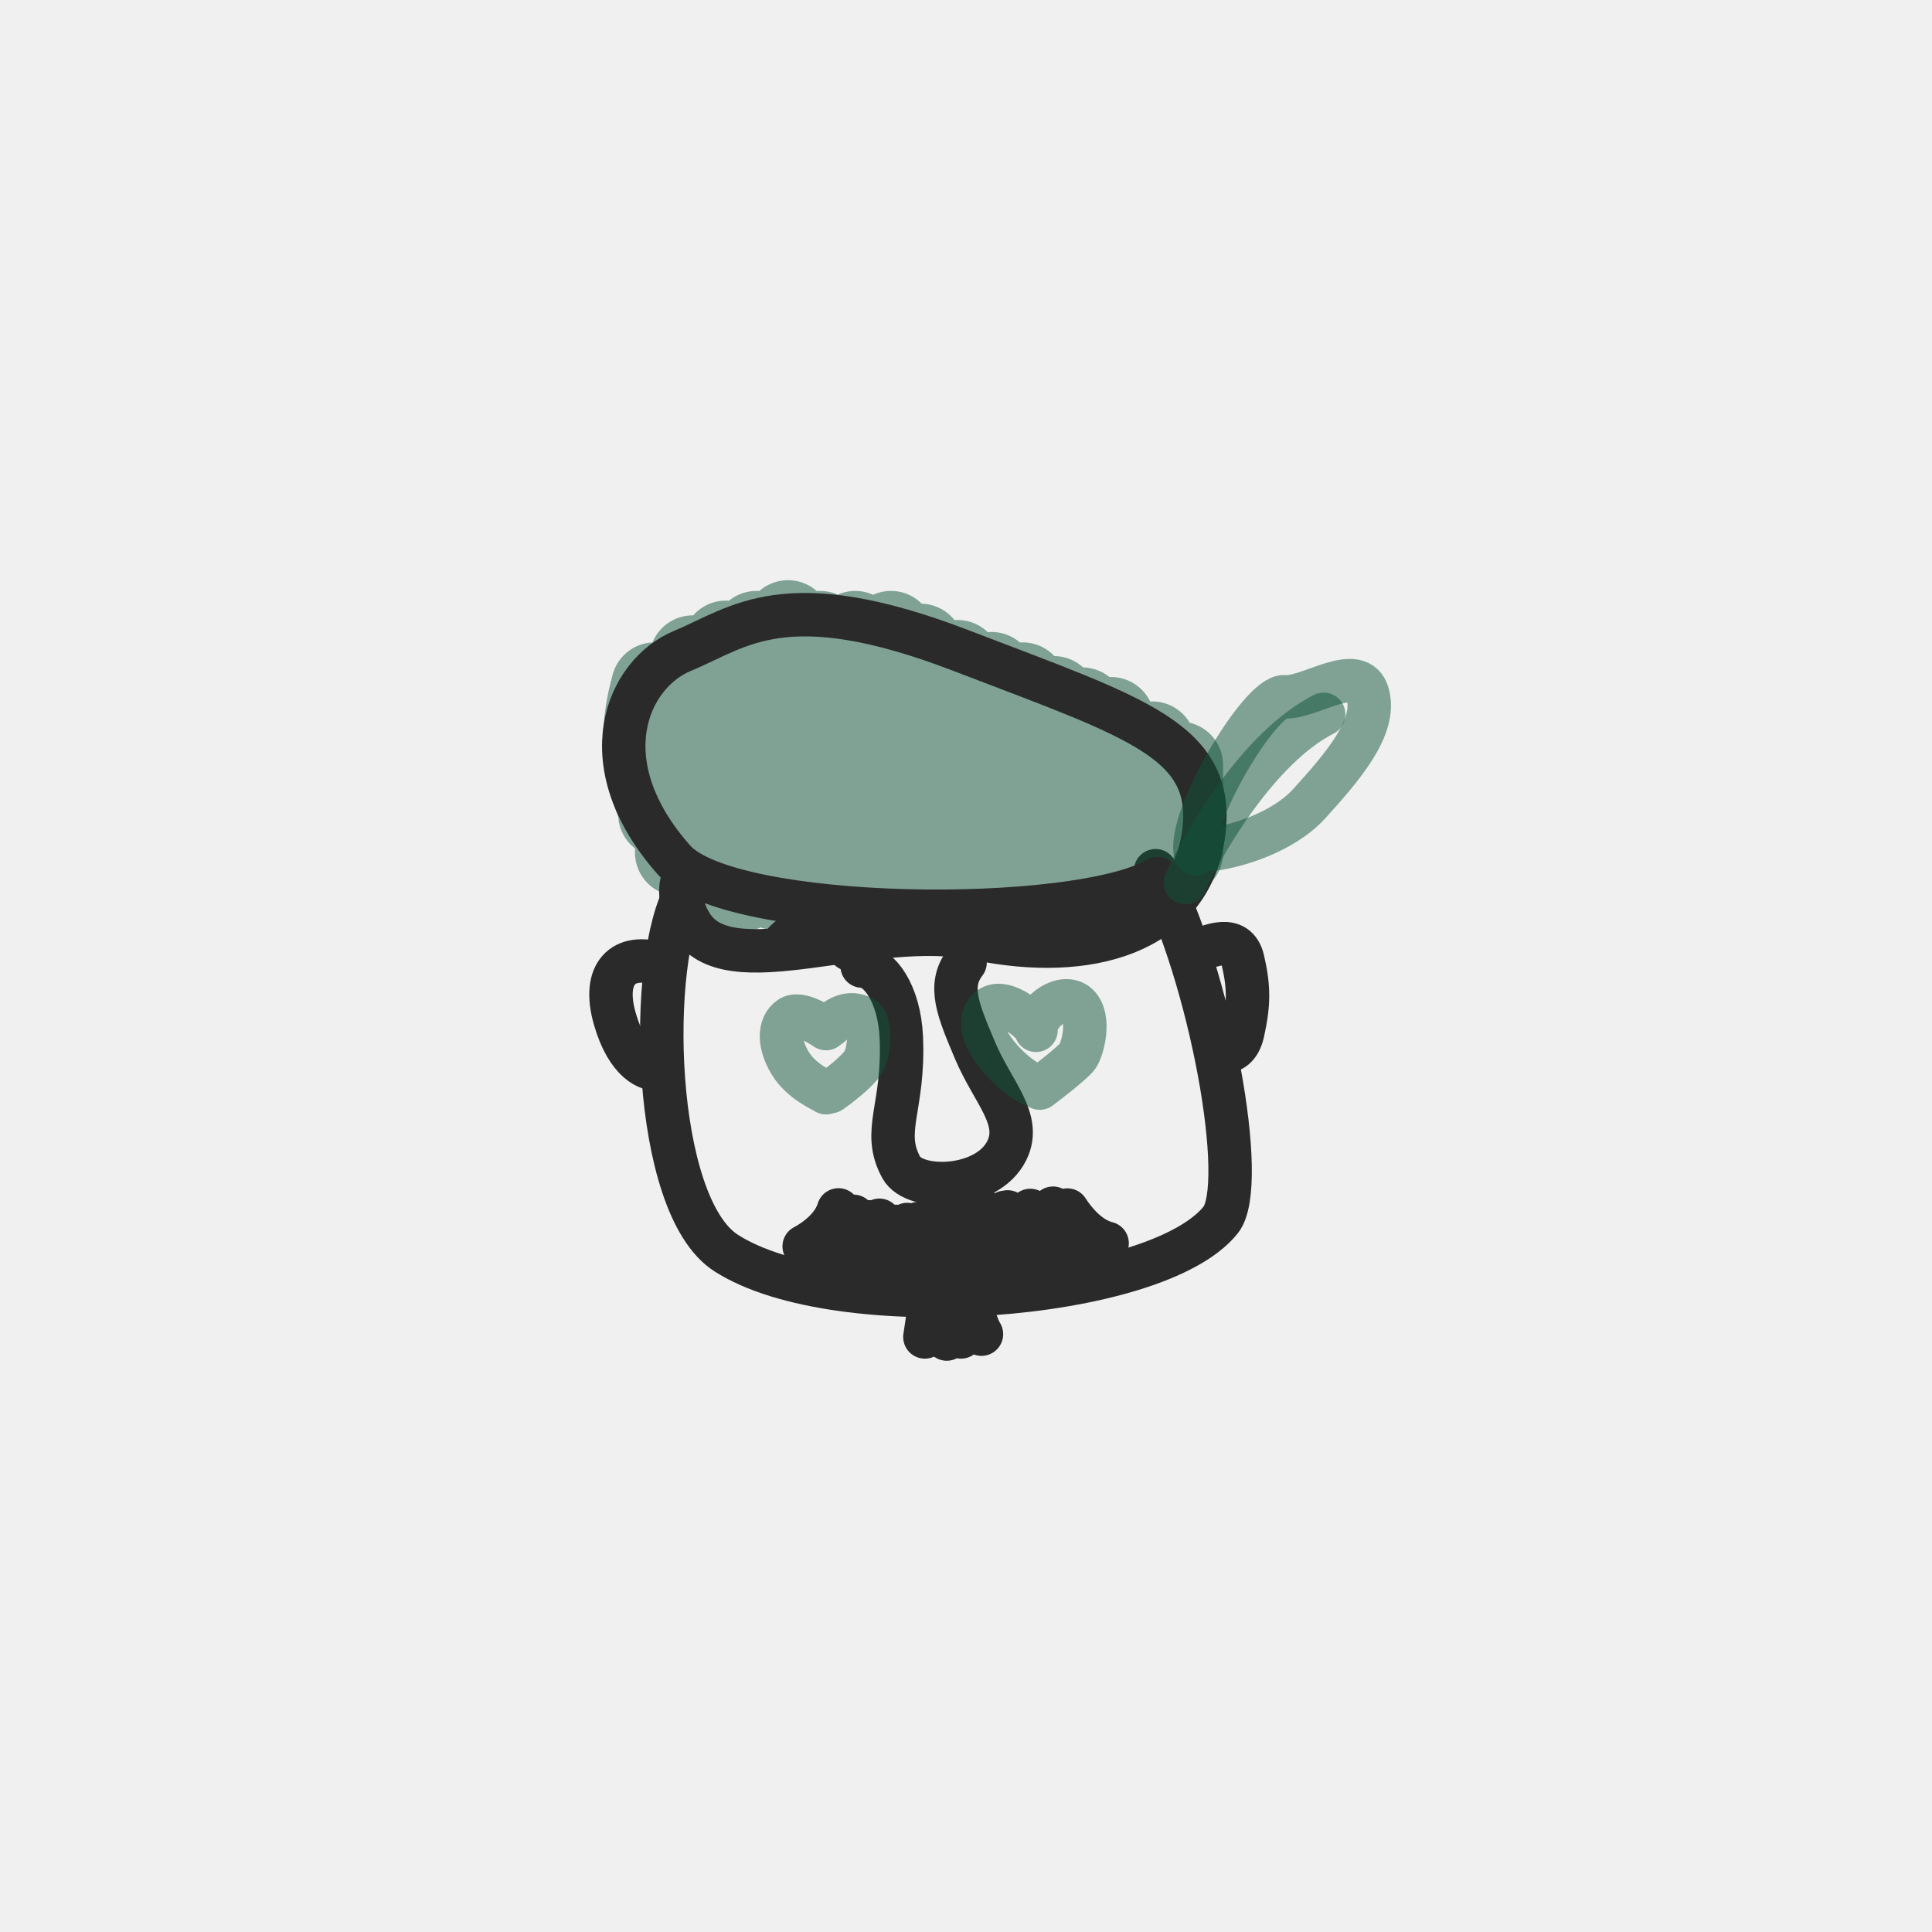
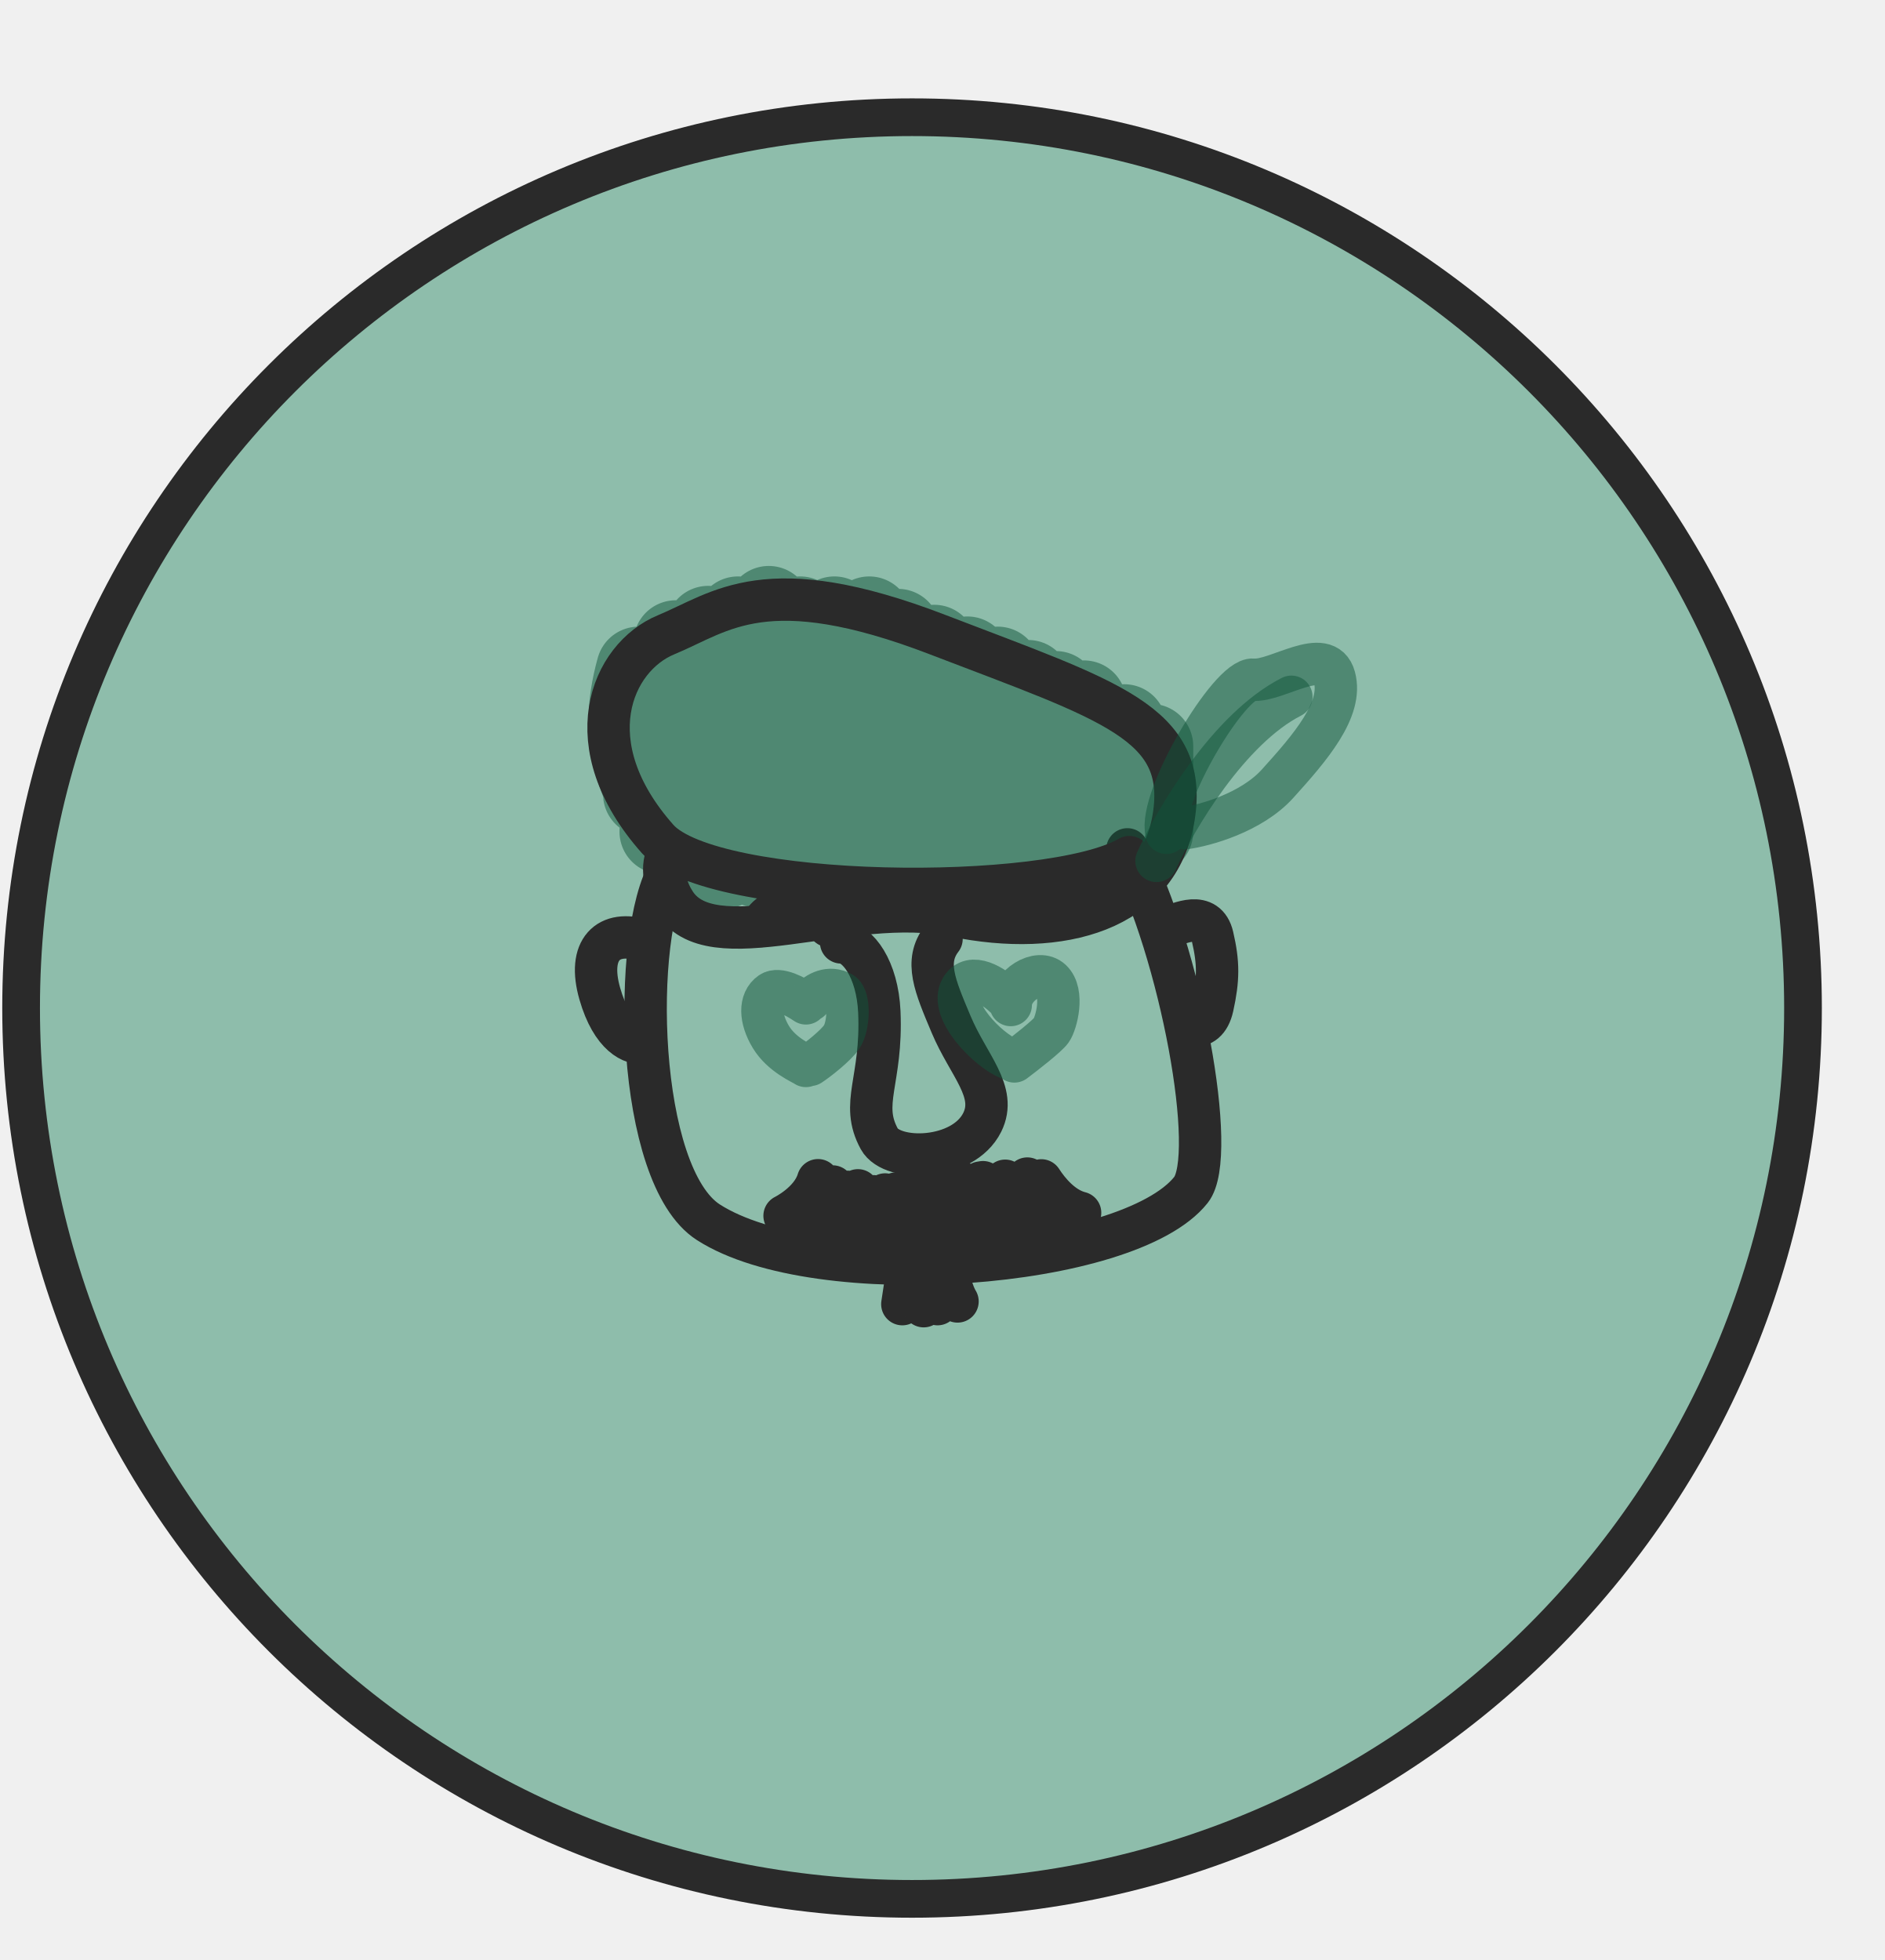
- <svg xmlns="http://www.w3.org/2000/svg" width="25" height="25" viewBox="0 0 25 25" fill="none">
-   <g id="Frame">
-     <g id="Mask group">
-       <mask id="mask0_9_9454" style="mask-type:luminance" maskUnits="userSpaceOnUse" x="4" y="4" width="17" height="17">
-         <g id="Group">
-           <path id="Vector" d="M20.031 4.705H4.031V20.705H20.031V4.705Z" fill="white" />
-         </g>
-       </mask>
-       <g mask="url(#mask0_9_9454)">
-         <g id="Group_2">
-           <g id="Group_3">
-             <g id="Group_4">
-               <path id="Vector_2" d="M14.953 11.267C15.664 12.632 16.158 15.329 15.796 15.785C14.966 16.83 10.842 17.142 9.396 16.214C8.43 15.595 8.369 12.392 8.883 11.534M15.469 12.31C15.65 12.245 16.001 12.073 16.082 12.423C16.164 12.774 16.162 12.992 16.082 13.355C16.038 13.553 15.936 13.612 15.813 13.612" stroke="#2A2A2A" stroke-width="0.562" stroke-linecap="round" stroke-linejoin="round" />
-               <path id="Vector_3" d="M8.541 12.476C8.066 12.326 7.786 12.594 7.956 13.184C8.117 13.744 8.397 13.861 8.541 13.83" stroke="#2A2A2A" stroke-width="0.562" stroke-linecap="round" stroke-linejoin="round" />
-             </g>
-             <g id="Group_5">
-               <path id="Vector_4" d="M11.156 12.501C11.375 12.501 11.638 12.857 11.663 13.423C11.703 14.342 11.403 14.633 11.663 15.109C11.833 15.42 12.773 15.404 13.028 14.888C13.229 14.481 12.845 14.135 12.616 13.591C12.398 13.073 12.259 12.754 12.488 12.455" stroke="#2A2A2A" stroke-width="0.562" stroke-linecap="round" stroke-linejoin="round" />
-             </g>
-             <g id="Group_6">
-               <g id="Group_7">
-                 <path id="Vector_5" d="M12.023 16.938C11.986 17.188 11.968 17.3 11.968 17.3M12.168 16.926C12.206 17.105 12.179 17.205 12.251 17.327M12.435 17.3C12.435 17.3 12.37 17.12 12.37 16.919M12.581 16.892C12.619 17.142 12.7 17.264 12.7 17.264" stroke="#2A2A2A" stroke-width="0.562" stroke-linecap="round" stroke-linejoin="round" />
-               </g>
-             </g>
-             <g id="Group_8">
-               <g id="Group_9">
-                 <path id="Vector_6" d="M10.406 16.128C10.406 16.128 10.761 15.954 10.85 15.656M10.917 15.765C10.931 15.818 10.482 16.346 10.482 16.346M11.044 15.739C11.01 16.001 10.719 16.385 10.719 16.385M10.882 16.456C10.882 16.456 11.211 16.154 11.241 15.81M11.379 15.79C11.379 16.009 11.274 16.49 11.274 16.49M13.007 15.687L13.007 16.455M11.327 16.466C11.327 16.466 11.587 16.139 11.587 15.869M13.228 16.345C13.228 16.345 13.038 15.953 13.038 15.682M11.74 15.845C11.758 15.992 11.558 16.452 11.558 16.452M13.626 15.634C13.644 15.782 13.964 16.157 13.964 16.157M13.228 15.707C13.246 15.855 13.531 16.32 13.531 16.32M11.886 15.833C11.849 16.083 11.808 16.497 11.808 16.497M13.332 15.663L13.73 16.236M12.031 15.822C12.069 16 12.079 16.361 12.262 16.483M13.811 15.658C13.907 15.807 14.089 16.029 14.326 16.088M12.283 15.765C12.283 15.848 12.171 16.133 12.343 16.461M12.651 16.484C12.651 16.484 12.343 16.1 12.343 15.765M12.497 15.743C12.497 15.982 12.882 16.49 12.882 16.49M12.94 16.453C12.899 16.329 12.699 15.875 12.721 15.674" stroke="#2A2A2A" stroke-width="0.562" stroke-linecap="round" stroke-linejoin="round" />
-               </g>
-             </g>
-             <g id="Group_10">
-               <g id="Group_11">
-                 <path id="Vector_7" d="M8.471 8.875C8.192 9.877 8.56 10.313 8.56 10.519C8.56 10.724 8.824 9.307 8.964 8.525L8.779 11.032L9.393 8.334L9.183 11.325L9.788 8.209C9.72 9.406 9.59 11.736 9.604 11.472C9.619 11.208 10.014 9.14 10.197 8.07L10.032 11.472L10.613 8.209L10.527 11.472L11.067 8.209L10.943 11.637L11.529 8.209L11.437 11.637L11.911 8.374V11.637L12.391 8.585V11.637L12.831 8.74C12.782 9.84 12.802 11.886 12.831 11.637C12.86 11.388 13.112 9.736 13.234 8.875L13.184 11.637L13.637 9.052L13.587 11.637L14.004 9.199V11.433L14.377 9.323L14.297 11.433L14.673 9.639L14.719 11.325L14.911 9.639L14.985 10.967L15.264 9.899V11.032" stroke="#11543A" stroke-opacity="0.5" stroke-width="1.125" stroke-linecap="round" stroke-linejoin="round" />
-                 <path id="Vector_8" d="M14.979 11.37C13.912 11.986 9.448 11.944 8.724 11.131C7.61 9.877 8.109 8.72 8.836 8.42C9.564 8.119 10.158 7.542 12.44 8.42C14.722 9.297 15.764 9.586 15.568 10.834C15.372 12.082 14.071 12.438 12.661 12.148C11.25 11.858 9.404 12.78 8.932 11.944C8.868 11.843 8.76 11.587 8.836 11.37" stroke="#2A2A2A" stroke-width="0.562" stroke-linecap="round" stroke-linejoin="round" />
-                 <path id="Vector_9" d="M15.339 11.42C15.589 10.87 16.298 9.666 17.128 9.243" stroke="#11543A" stroke-opacity="0.5" stroke-width="0.562" stroke-linecap="round" stroke-linejoin="round" />
-                 <path id="Vector_10" d="M15.718 10.986C15.981 10.95 16.596 10.781 16.944 10.397C17.379 9.916 17.816 9.41 17.699 8.983C17.583 8.556 16.931 9.045 16.622 9.016C16.312 8.988 15.357 10.594 15.471 11.047" stroke="#11543A" stroke-opacity="0.5" stroke-width="0.562" stroke-linecap="round" stroke-linejoin="round" />
-               </g>
-             </g>
-             <g id="Group_12">
-               <g id="Group_13">
-                 <path id="Vector_11" d="M10.689 14.14C10.643 14.107 10.368 13.995 10.224 13.755C10.08 13.516 10.07 13.276 10.224 13.17C10.327 13.099 10.546 13.213 10.689 13.31M10.745 13.268C10.838 13.165 11.002 13.079 11.164 13.17C11.273 13.232 11.26 13.612 11.164 13.755C11.087 13.871 10.84 14.064 10.745 14.126M13.324 13.22C13.187 13.089 12.879 12.884 12.748 13.115C12.585 13.403 13.097 13.926 13.385 14.045M13.454 14.08C13.595 13.974 13.89 13.744 13.944 13.667C14.011 13.571 14.117 13.168 13.944 13.005C13.771 12.842 13.406 13.072 13.406 13.332" stroke="#11543A" stroke-opacity="0.5" stroke-width="0.562" stroke-linecap="round" stroke-linejoin="round" />
-                 <path id="Vector_12" d="M10.093 12.284C10.133 12.195 10.277 12.025 10.534 12.055C10.855 12.091 10.919 12.146 10.993 12.284M12.978 12.155C13.015 12.051 13.169 11.854 13.492 11.898C13.815 11.943 13.933 12.125 13.951 12.21" stroke="#2A2A2A" stroke-width="0.562" stroke-linecap="round" stroke-linejoin="round" />
-               </g>
-             </g>
-           </g>
-         </g>
-       </g>
-     </g>
+ <svg xmlns="http://www.w3.org/2000/svg" width="25" height="26" viewBox="0 0 25 26" fill="none">
+   <circle cx="12.097" cy="13.372" r="11.817" fill="#4D9C7D" fill-opacity="0.6" stroke="#2A2A2A" stroke-width="0.5" />
+   <mask id="mask0_198_2531" style="mask-type:luminance" maskUnits="userSpaceOnUse" x="4" y="4" width="17" height="17">
+     <path d="M20.031 4.705H4.031V20.705H20.031V4.705Z" fill="white" />
+   </mask>
+   <g mask="url(#mask0_198_2531)">
+     <path d="M14.953 11.267C15.664 12.632 16.158 15.329 15.796 15.785C14.966 16.83 10.842 17.142 9.396 16.214C8.43 15.595 8.369 12.392 8.883 11.534M15.469 12.31C15.65 12.245 16.001 12.073 16.082 12.423C16.164 12.774 16.162 12.992 16.082 13.355C16.038 13.553 15.936 13.612 15.813 13.612" stroke="#2A2A2A" stroke-width="0.562" stroke-linecap="round" stroke-linejoin="round" />
+     <path d="M8.541 12.476C8.066 12.326 7.786 12.594 7.956 13.184C8.117 13.744 8.397 13.861 8.541 13.83" stroke="#2A2A2A" stroke-width="0.562" stroke-linecap="round" stroke-linejoin="round" />
+     <path d="M11.156 12.501C11.375 12.501 11.638 12.857 11.663 13.423C11.703 14.342 11.403 14.633 11.663 15.109C11.833 15.42 12.773 15.404 13.028 14.888C13.229 14.481 12.845 14.135 12.616 13.591C12.398 13.073 12.259 12.754 12.488 12.455" stroke="#2A2A2A" stroke-width="0.562" stroke-linecap="round" stroke-linejoin="round" />
+     <path d="M12.023 16.938C11.986 17.188 11.968 17.3 11.968 17.3M12.168 16.926C12.206 17.105 12.179 17.205 12.251 17.327M12.435 17.3C12.435 17.3 12.37 17.12 12.37 16.919M12.581 16.892C12.619 17.142 12.7 17.264 12.7 17.264" stroke="#2A2A2A" stroke-width="0.562" stroke-linecap="round" stroke-linejoin="round" />
+     <path d="M10.406 16.128C10.406 16.128 10.761 15.954 10.85 15.656M10.917 15.765C10.931 15.818 10.482 16.346 10.482 16.346M11.044 15.739C11.01 16.001 10.719 16.385 10.719 16.385M10.882 16.456C10.882 16.456 11.211 16.154 11.241 15.81M11.379 15.79C11.379 16.009 11.274 16.49 11.274 16.49M13.007 15.687L13.007 16.455M11.327 16.466C11.327 16.466 11.587 16.139 11.587 15.869M13.228 16.345C13.228 16.345 13.038 15.953 13.038 15.682M11.74 15.845C11.758 15.992 11.558 16.452 11.558 16.452M13.626 15.634C13.644 15.782 13.964 16.157 13.964 16.157M13.228 15.707C13.246 15.855 13.531 16.32 13.531 16.32M11.886 15.833C11.849 16.083 11.808 16.497 11.808 16.497M13.332 15.663L13.73 16.236M12.031 15.822C12.069 16 12.079 16.361 12.262 16.483M13.811 15.658C13.907 15.807 14.089 16.029 14.326 16.088M12.283 15.765C12.283 15.848 12.171 16.133 12.343 16.461M12.651 16.484C12.651 16.484 12.343 16.1 12.343 15.765M12.497 15.743C12.497 15.982 12.882 16.49 12.882 16.49M12.94 16.453C12.899 16.329 12.699 15.875 12.721 15.674" stroke="#2A2A2A" stroke-width="0.562" stroke-linecap="round" stroke-linejoin="round" />
+     <path d="M8.471 8.875C8.192 9.877 8.56 10.313 8.56 10.519C8.56 10.724 8.824 9.307 8.964 8.525L8.779 11.032L9.393 8.334L9.183 11.325L9.788 8.209C9.72 9.406 9.59 11.736 9.604 11.472C9.619 11.208 10.014 9.14 10.197 8.07L10.032 11.472L10.613 8.209L10.527 11.472L11.067 8.209L10.943 11.637L11.529 8.209L11.437 11.637L11.911 8.374V11.637L12.391 8.585V11.637L12.831 8.74C12.782 9.84 12.802 11.886 12.831 11.637C12.86 11.388 13.112 9.736 13.234 8.875L13.184 11.637L13.637 9.052L13.587 11.637L14.004 9.199V11.433L14.377 9.323L14.297 11.433L14.673 9.639L14.719 11.325L14.911 9.639L14.985 10.967L15.264 9.899V11.032" stroke="#11543A" stroke-opacity="0.5" stroke-width="1.125" stroke-linecap="round" stroke-linejoin="round" />
+     <path d="M14.979 11.37C13.912 11.986 9.448 11.944 8.724 11.131C7.61 9.877 8.109 8.72 8.836 8.42C9.564 8.119 10.158 7.542 12.44 8.42C14.722 9.297 15.764 9.586 15.568 10.834C15.372 12.082 14.071 12.438 12.661 12.148C11.25 11.858 9.404 12.78 8.932 11.944C8.868 11.843 8.76 11.587 8.836 11.37" stroke="#2A2A2A" stroke-width="0.562" stroke-linecap="round" stroke-linejoin="round" />
+     <path d="M15.339 11.42C15.589 10.87 16.298 9.666 17.128 9.243" stroke="#11543A" stroke-opacity="0.5" stroke-width="0.562" stroke-linecap="round" stroke-linejoin="round" />
+     <path d="M15.718 10.986C15.981 10.95 16.596 10.781 16.944 10.397C17.379 9.916 17.816 9.41 17.699 8.983C17.583 8.556 16.931 9.045 16.622 9.016C16.312 8.988 15.357 10.594 15.471 11.047" stroke="#11543A" stroke-opacity="0.5" stroke-width="0.562" stroke-linecap="round" stroke-linejoin="round" />
+     <path d="M10.689 14.14C10.643 14.107 10.368 13.995 10.224 13.755C10.08 13.516 10.07 13.276 10.224 13.17C10.327 13.099 10.546 13.213 10.689 13.31M10.745 13.268C10.838 13.165 11.002 13.079 11.164 13.17C11.273 13.232 11.26 13.612 11.164 13.755C11.087 13.871 10.84 14.064 10.745 14.126M13.324 13.22C13.187 13.089 12.879 12.884 12.748 13.115C12.585 13.403 13.097 13.926 13.385 14.045M13.454 14.08C13.595 13.974 13.89 13.744 13.944 13.667C14.011 13.571 14.117 13.168 13.944 13.005C13.771 12.842 13.406 13.072 13.406 13.332" stroke="#11543A" stroke-opacity="0.5" stroke-width="0.562" stroke-linecap="round" stroke-linejoin="round" />
+     <path d="M10.093 12.284C10.133 12.195 10.277 12.025 10.534 12.055C10.855 12.091 10.919 12.146 10.993 12.284M12.978 12.155C13.015 12.051 13.169 11.854 13.492 11.898C13.815 11.943 13.933 12.125 13.951 12.21" stroke="#2A2A2A" stroke-width="0.562" stroke-linecap="round" stroke-linejoin="round" />
  </g>
</svg>
